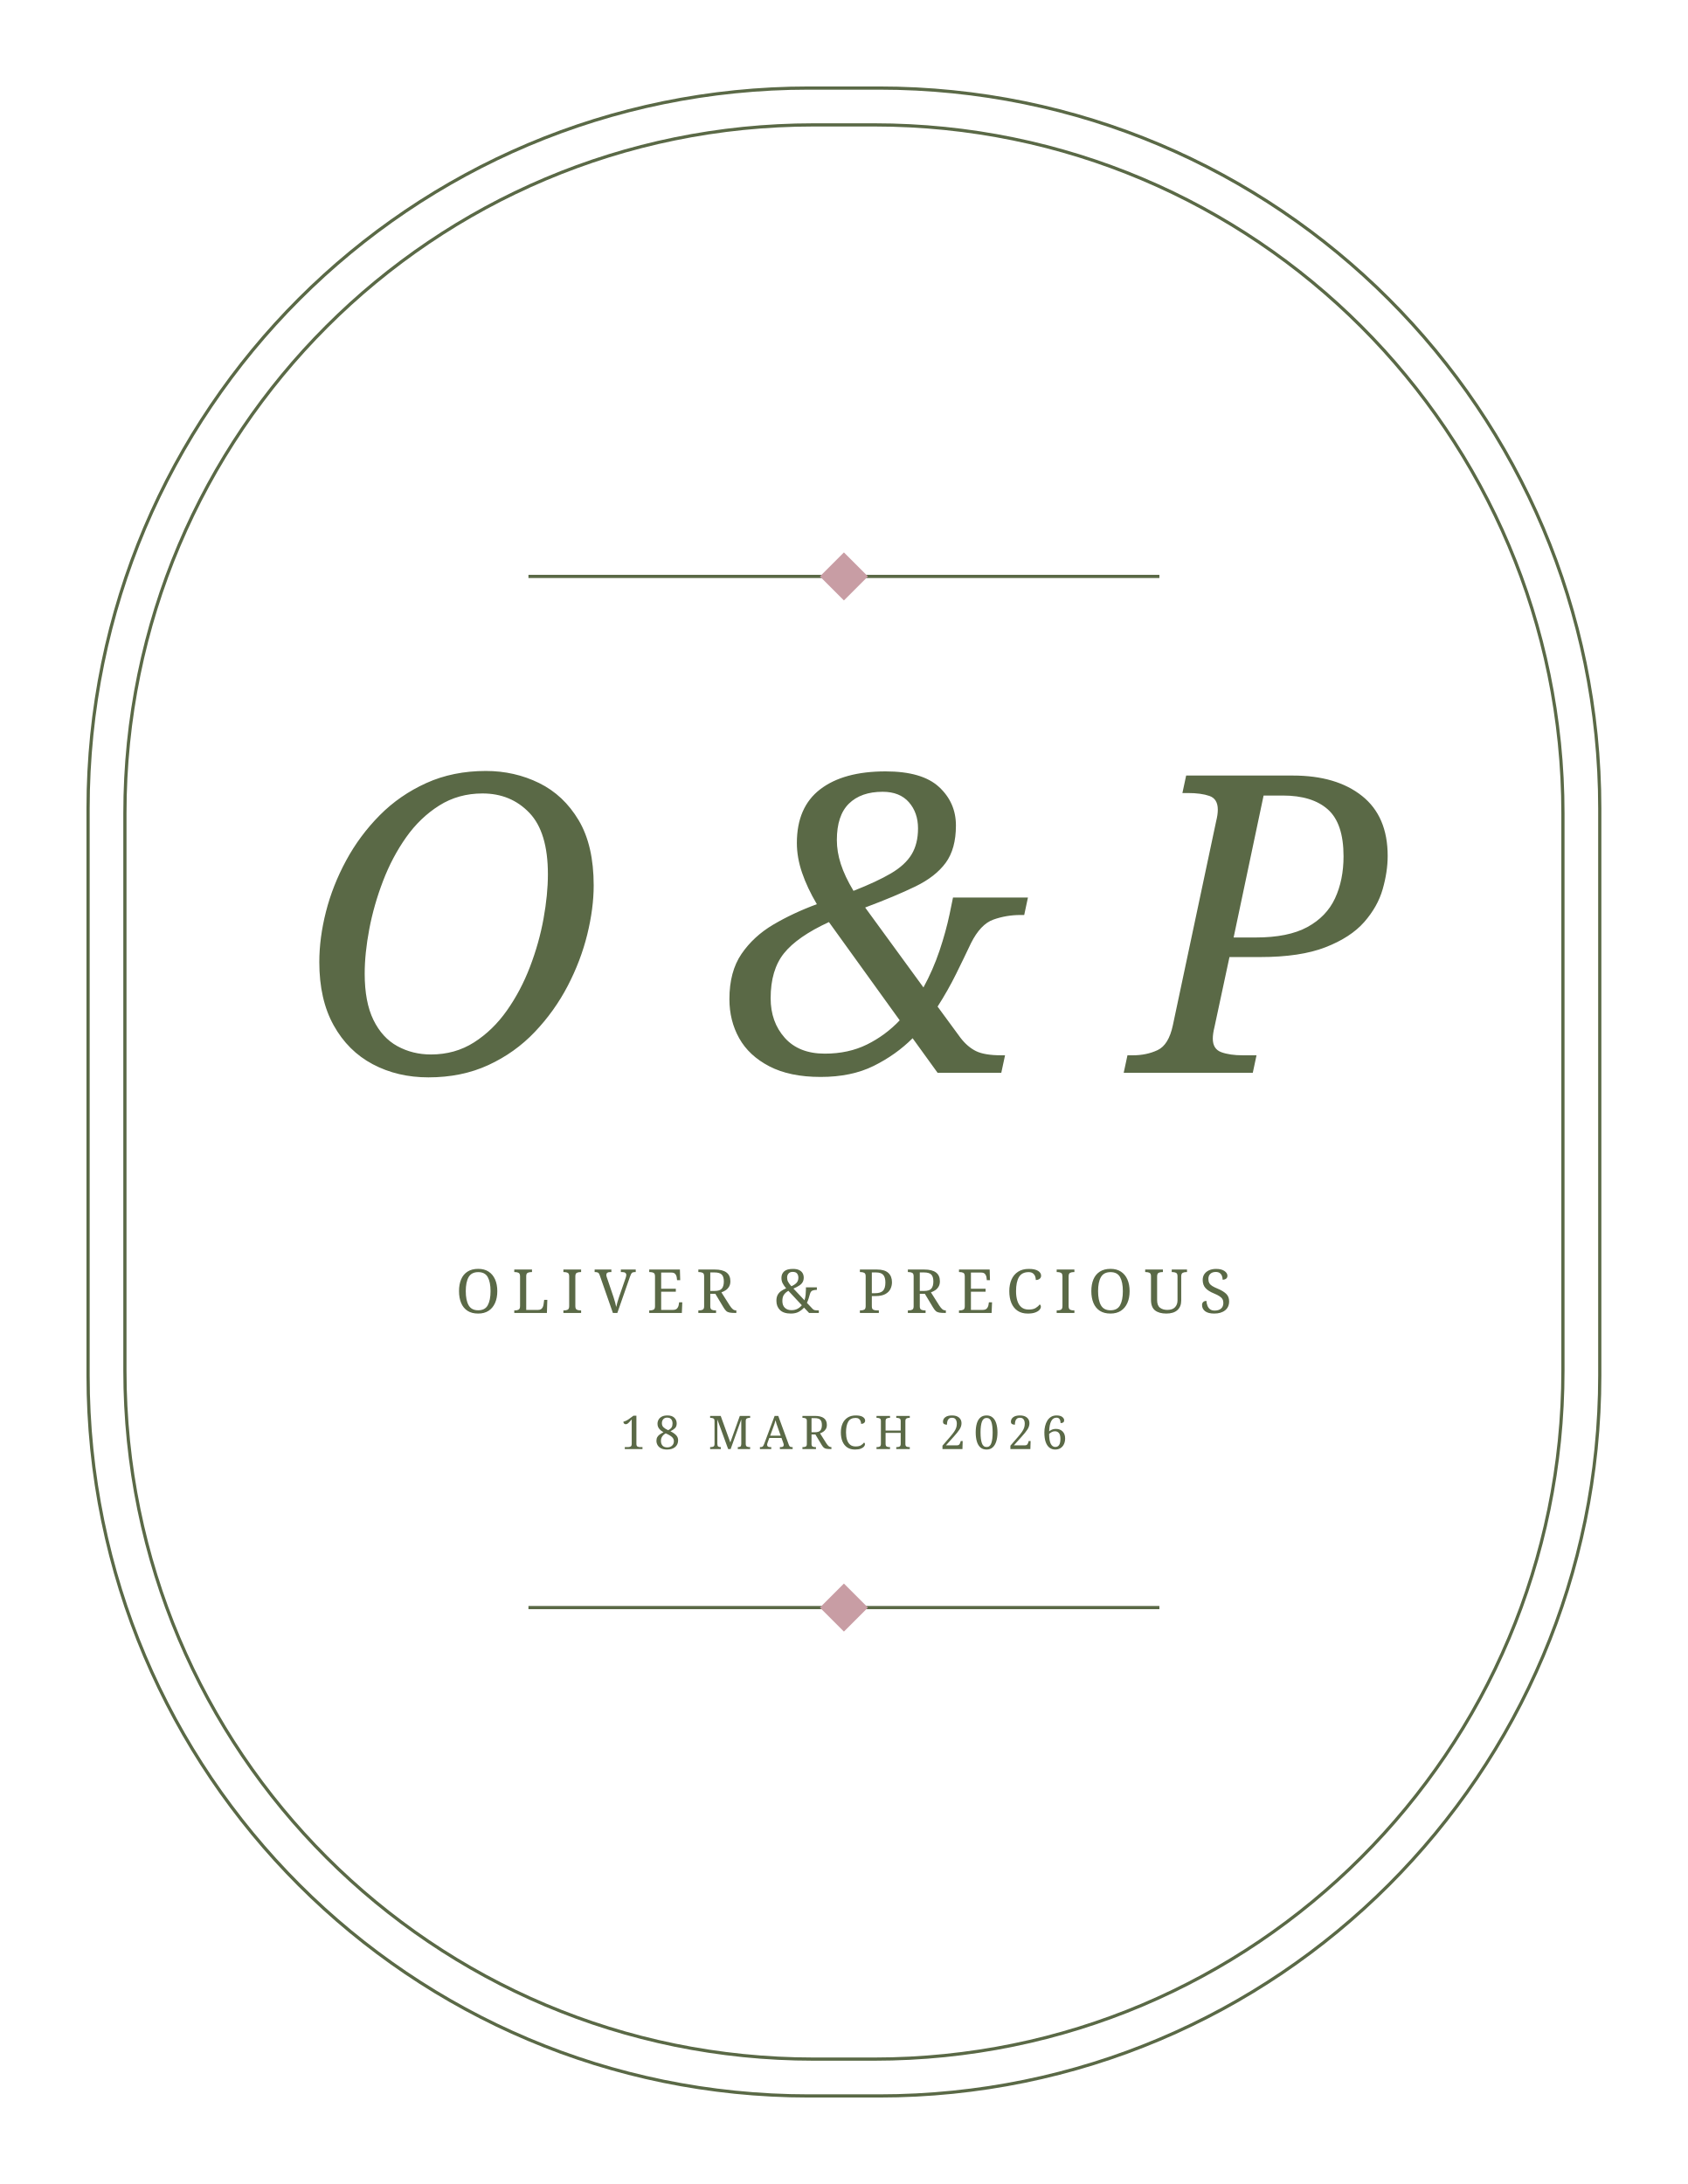
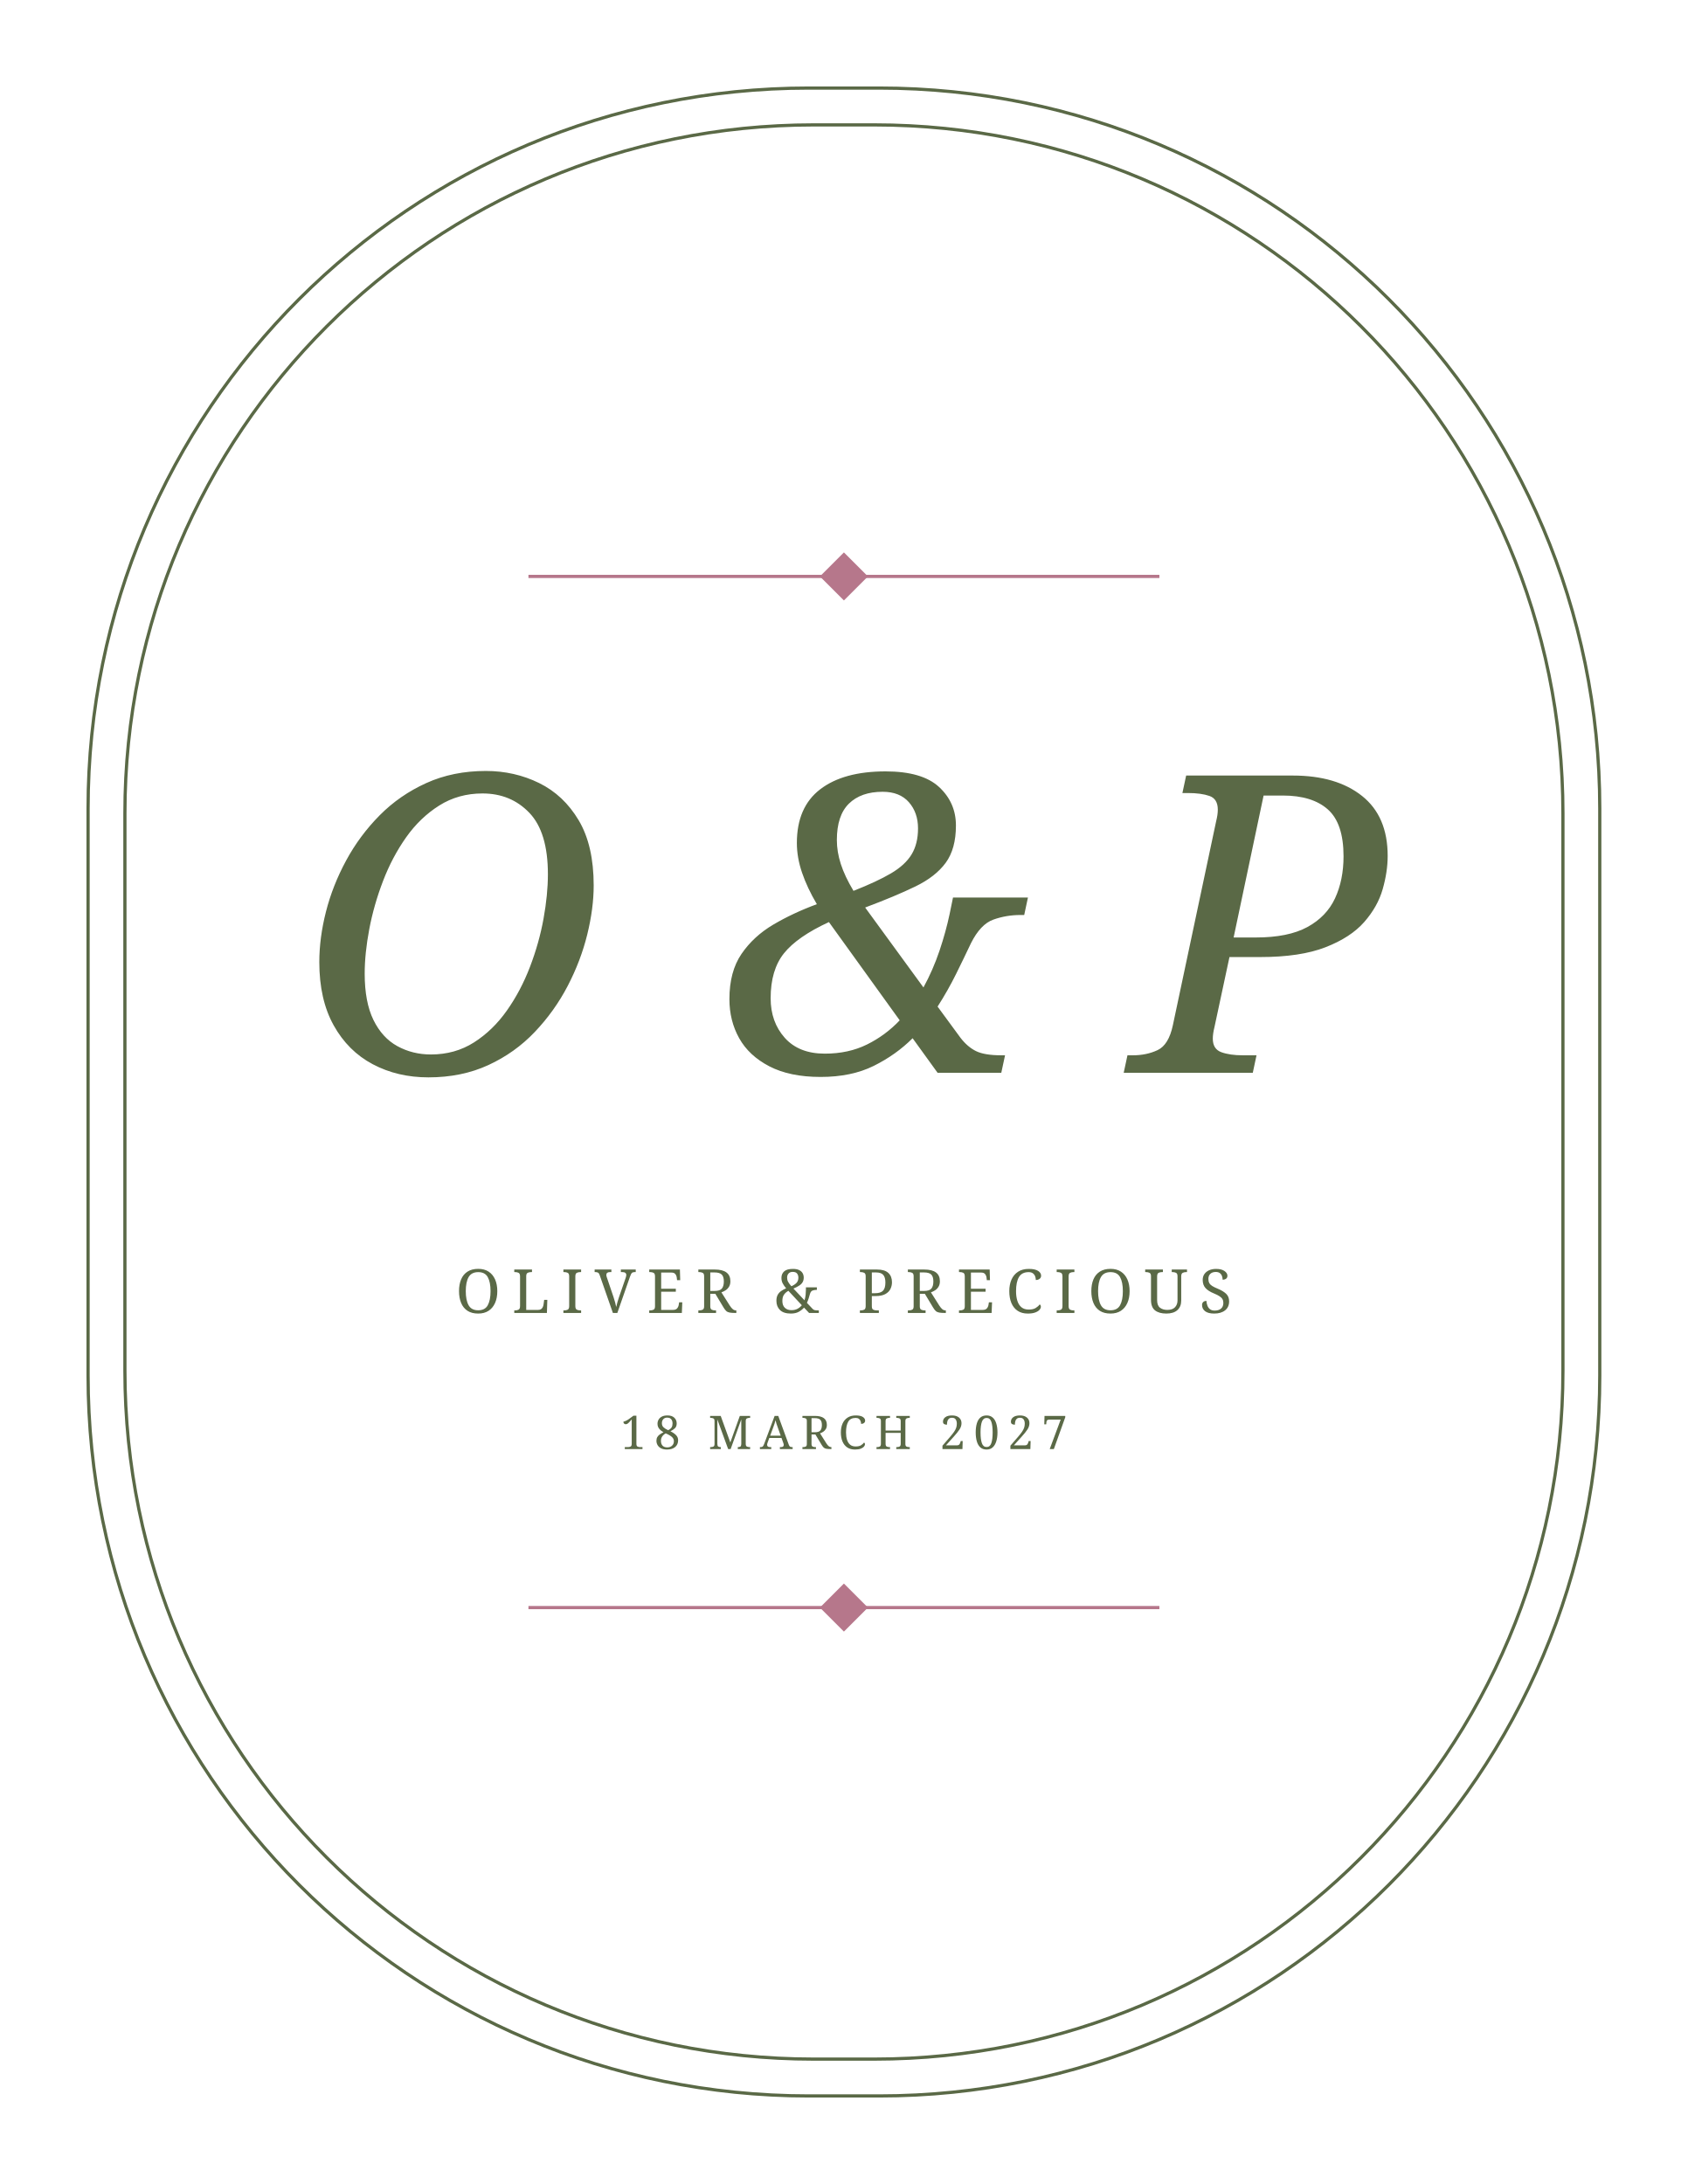
<svg xmlns="http://www.w3.org/2000/svg" width="1054" height="1364" viewBox="0 0 1054 1364">
-   <g fill="none" stroke="#5a6946" stroke-width="2">
-     <rect x="55" y="55" width="944" height="1254" rx="450" />
-     <rect x="78" y="78" width="898" height="1208" rx="430" />
+   <g fill="none" stroke="#b6778b" stroke-width="2">
+     <rect stroke="#5a6946" x="55" y="55" width="944" height="1254" rx="450" />
+     <rect stroke="#5a6946" x="78" y="78" width="898" height="1208" rx="430" />
    <path d="M330 360h394M330 1004h394" />
  </g>
  <g fill="#5a6946" text-anchor="middle" font-family="Georgia,serif">
    <text x="527" y="670" font-size="260" font-style="italic">O &amp; P</text>
    <text x="527" y="820" font-size="38" letter-spacing="7">OLIVER &amp; PRECIOUS</text>
-     <text x="527" y="905" font-size="29" letter-spacing="5">18 MARCH 2026</text>
+     <text x="527" y="905" font-size="29" letter-spacing="5">18 MARCH 2027</text>
  </g>
-   <path d="m512 360 15-15 15 15-15 15zm0 644 15-15 15 15-15 15z" fill="#c89da4" />
+   <path d="m512 360 15-15 15 15-15 15zm0 644 15-15 15 15-15 15z" fill="#b6778b" />
</svg>
